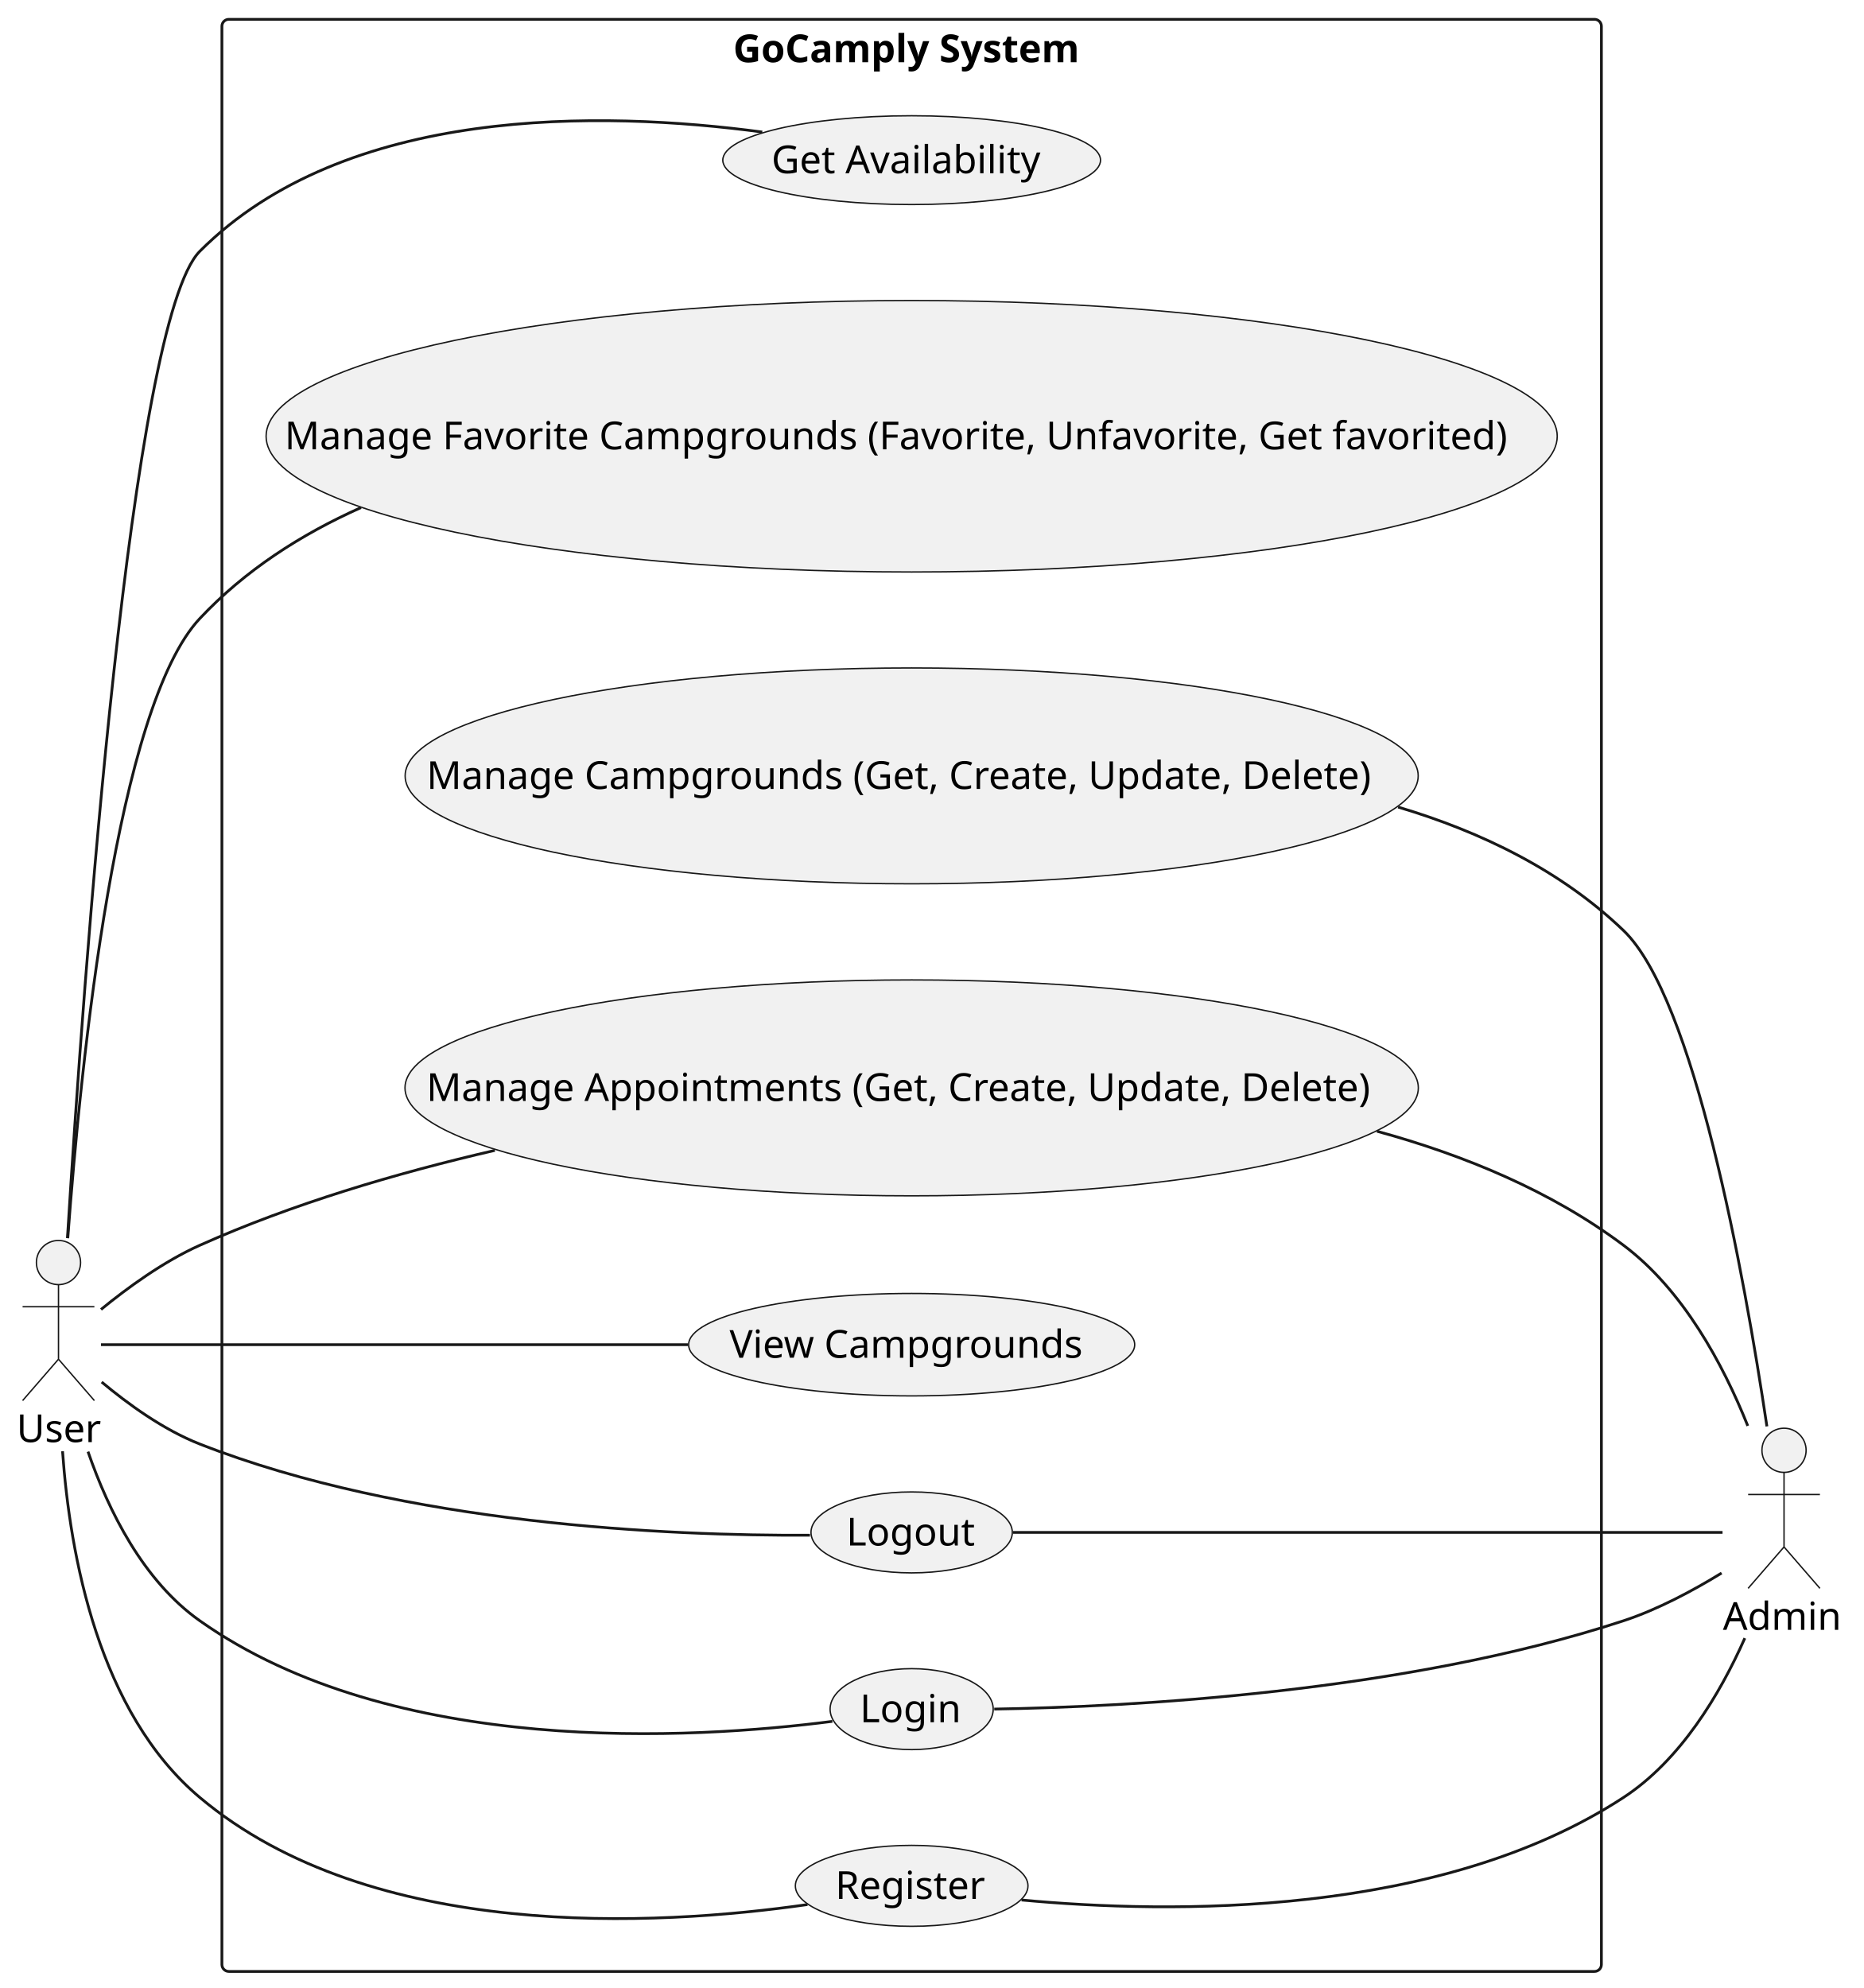
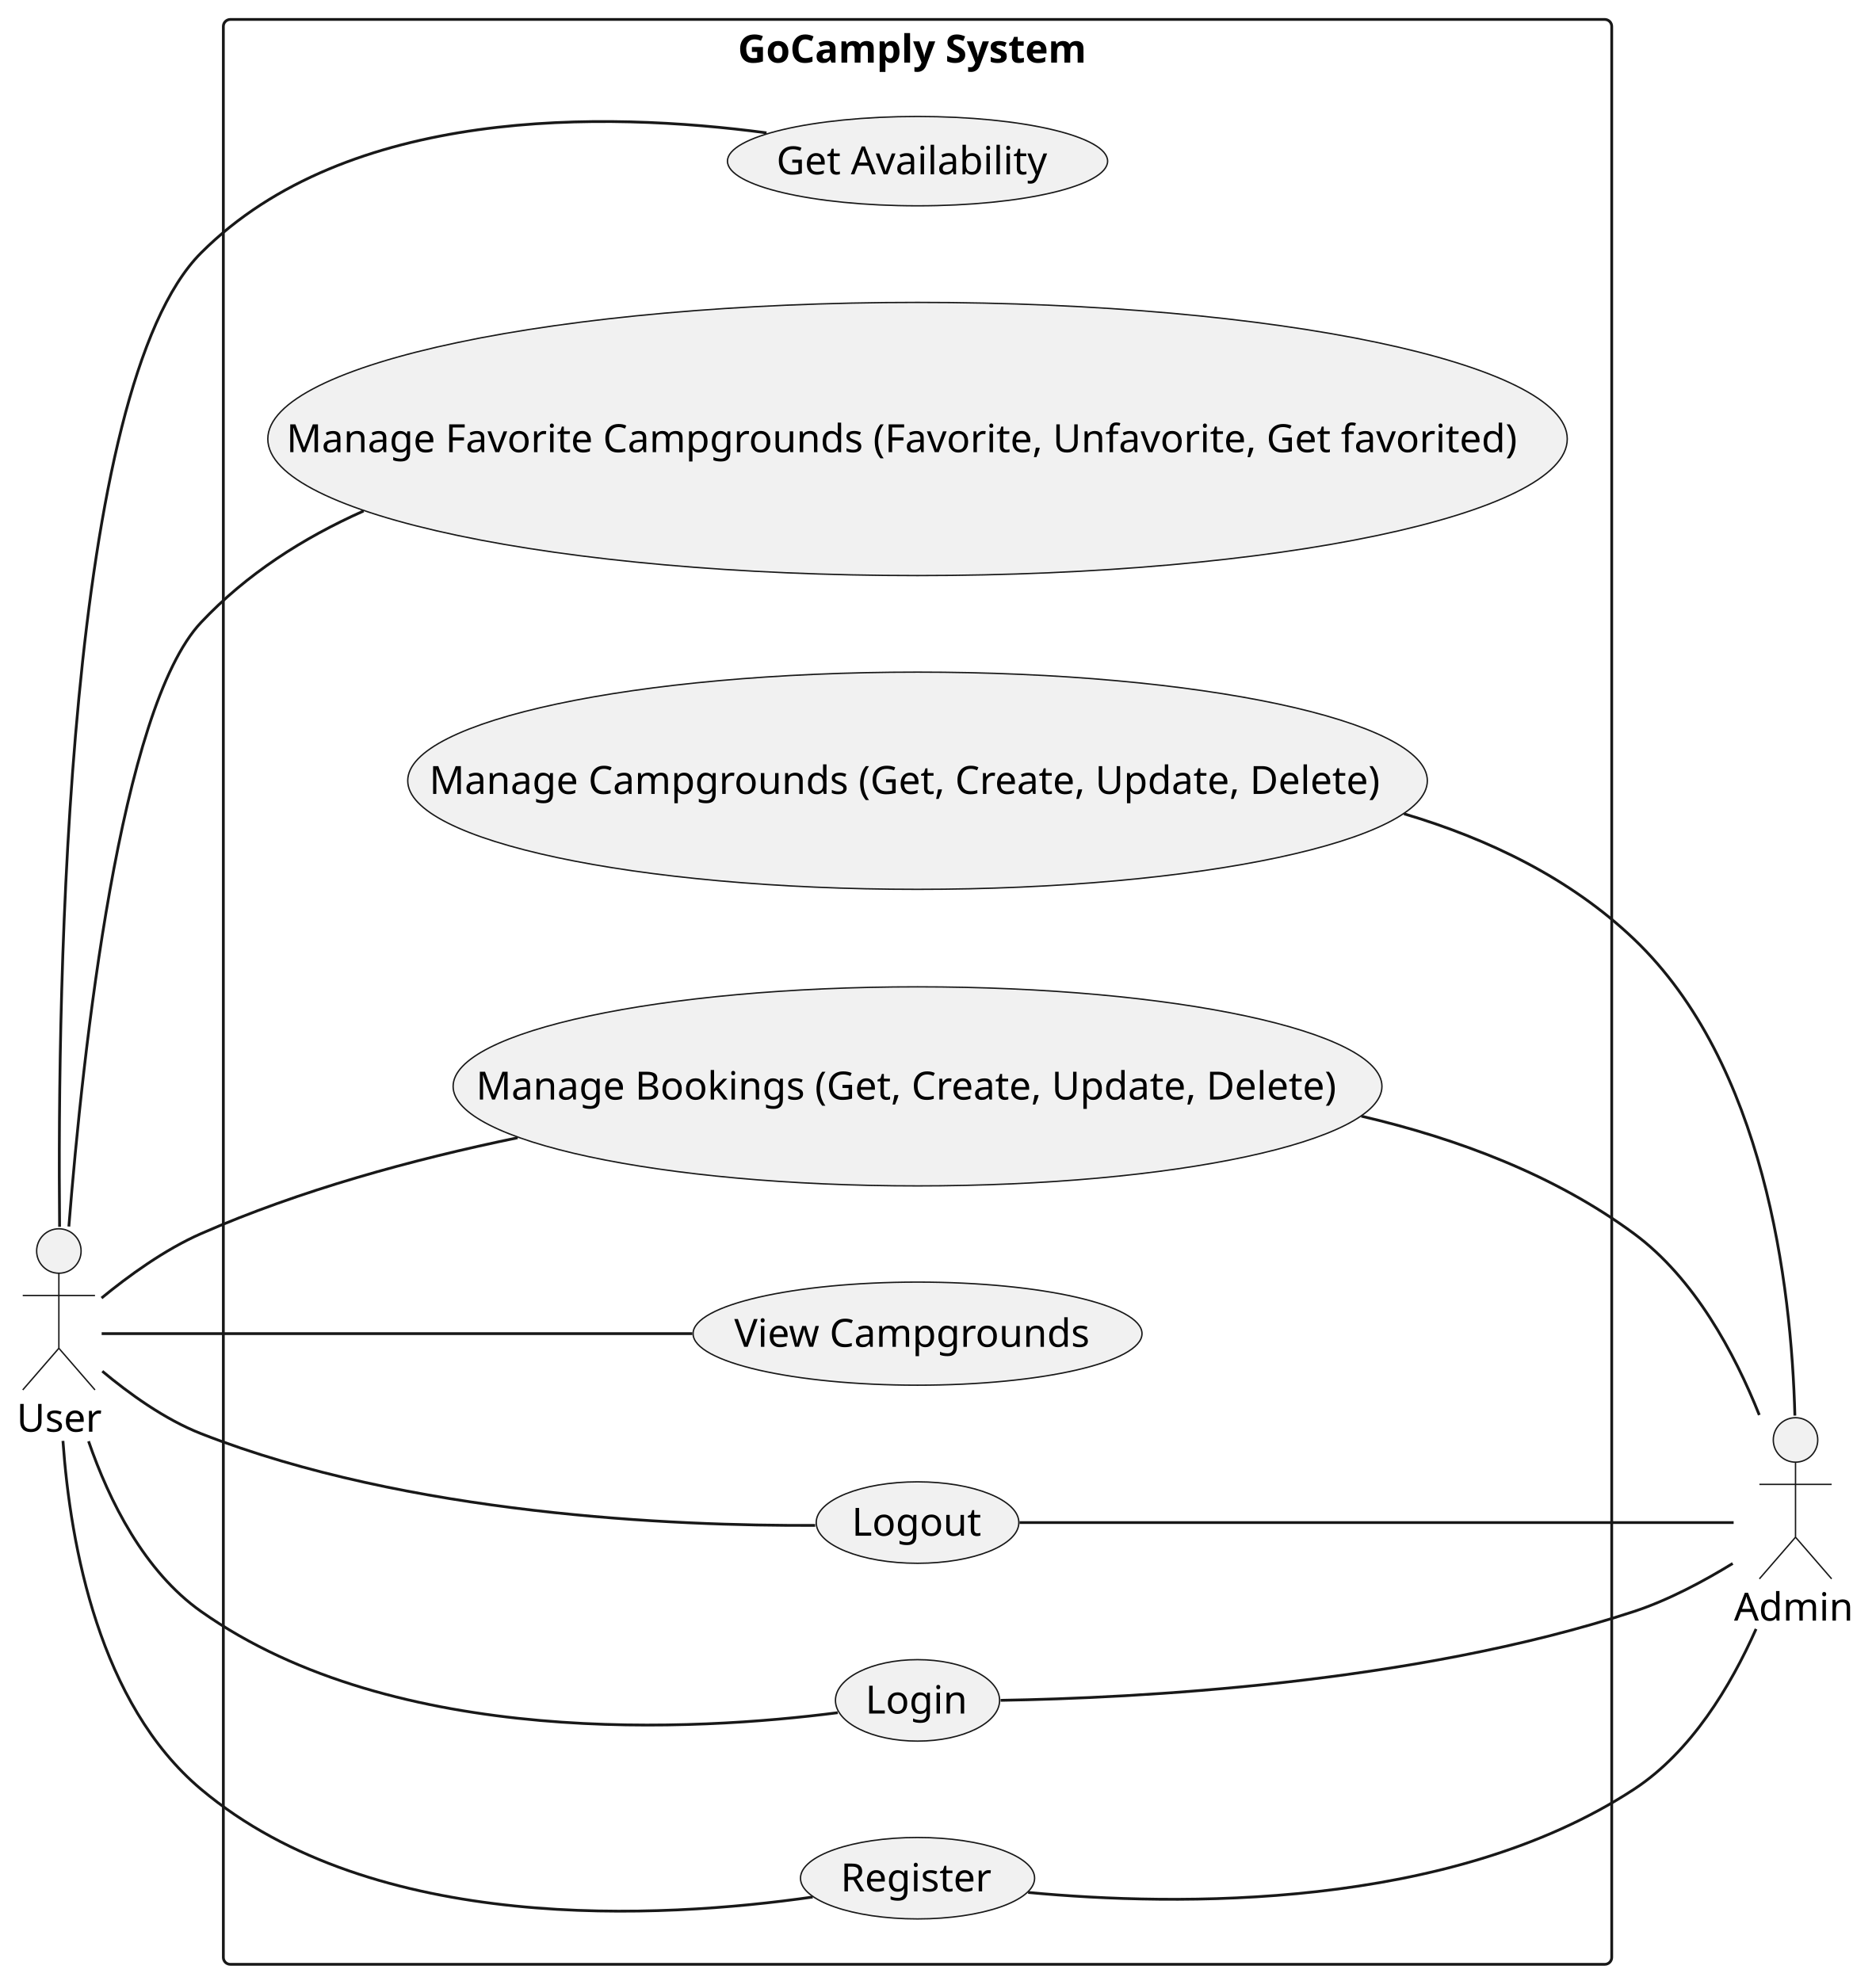
- <svg xmlns="http://www.w3.org/2000/svg" contentStyleType="text/css" data-diagram-type="DESCRIPTION" height="720px" preserveAspectRatio="none" style="width:675px;height:720px;background:#FFFFFF;" version="1.1" viewBox="0 0 675 720" width="675px" zoomAndPan="magnify">
+ <svg xmlns="http://www.w3.org/2000/svg" contentStyleType="text/css" data-diagram-type="DESCRIPTION" height="713px" preserveAspectRatio="none" style="width:675px;height:713px;background:#FFFFFF;" version="1.1" viewBox="0 0 675 713" width="675px" zoomAndPan="magnify">
  <defs />
  <g>
    <g class="cluster" data-entity="GoCamplySystem" data-source-line="3" data-uid="ent0003" id="cluster_GoCamplySystem">
-       <rect fill="none" height="707" rx="2.5" ry="2.5" style="stroke:#181818;stroke-width:1;" width="499.6" x="80.37" y="7" />
+       <rect fill="none" height="700" rx="2.5" ry="2.5" style="stroke:#181818;stroke-width:1;" width="499.6" x="80.37" y="7" />
      <text fill="#000000" font-family="sans-serif" font-size="14" font-weight="bold" lengthAdjust="spacing" textLength="129.295" x="265.522" y="22.535">GoCamply System</text>
    </g>
    <g class="entity" data-entity="register" data-source-line="4" data-uid="ent0004" id="entity_register">
-       <ellipse cx="330.174" cy="682.999" fill="#F1F1F1" rx="42.124" ry="14.659" style="stroke:#181818;stroke-width:0.5;" />
-       <text fill="#000000" font-family="sans-serif" font-size="14" lengthAdjust="spacing" textLength="55.33" x="302.509" y="687.743">Register</text>
+       <ellipse cx="330.174" cy="675.999" fill="#F1F1F1" rx="42.124" ry="14.659" style="stroke:#181818;stroke-width:0.5;" />
+       <text fill="#000000" font-family="sans-serif" font-size="14" lengthAdjust="spacing" textLength="55.33" x="302.509" y="680.743">Register</text>
    </g>
    <g class="entity" data-entity="login" data-source-line="5" data-uid="ent0005" id="entity_login">
-       <ellipse cx="330.167" cy="618.999" fill="#F1F1F1" rx="29.537" ry="14.659" style="stroke:#181818;stroke-width:0.5;" />
-       <text fill="#000000" font-family="sans-serif" font-size="14" lengthAdjust="spacing" textLength="37.529" x="311.403" y="623.743">Login</text>
+       <ellipse cx="330.167" cy="611.999" fill="#F1F1F1" rx="29.537" ry="14.659" style="stroke:#181818;stroke-width:0.5;" />
+       <text fill="#000000" font-family="sans-serif" font-size="14" lengthAdjust="spacing" textLength="37.529" x="311.403" y="616.743">Login</text>
    </g>
    <g class="entity" data-entity="logout" data-source-line="6" data-uid="ent0006" id="entity_logout">
-       <ellipse cx="330.169" cy="554.999" fill="#F1F1F1" rx="36.459" ry="14.659" style="stroke:#181818;stroke-width:0.5;" />
-       <text fill="#000000" font-family="sans-serif" font-size="14" lengthAdjust="spacing" textLength="47.318" x="306.51" y="559.743">Logout</text>
+       <ellipse cx="330.169" cy="547.999" fill="#F1F1F1" rx="36.459" ry="14.659" style="stroke:#181818;stroke-width:0.5;" />
+       <text fill="#000000" font-family="sans-serif" font-size="14" lengthAdjust="spacing" textLength="47.318" x="306.51" y="552.743">Logout</text>
    </g>
    <g class="entity" data-entity="viewCampgrounds" data-source-line="7" data-uid="ent0007" id="entity_viewCampgrounds">
-       <ellipse cx="330.172" cy="487.004" fill="#F1F1F1" rx="80.772" ry="18.554" style="stroke:#181818;stroke-width:0.5;" />
-       <text fill="#000000" font-family="sans-serif" font-size="14" lengthAdjust="spacing" textLength="131.899" x="264.223" y="491.749">View Campgrounds</text>
+       <ellipse cx="330.172" cy="480.004" fill="#F1F1F1" rx="80.772" ry="18.554" style="stroke:#181818;stroke-width:0.5;" />
+       <text fill="#000000" font-family="sans-serif" font-size="14" lengthAdjust="spacing" textLength="131.899" x="264.223" y="484.749">View Campgrounds</text>
    </g>
    <g class="entity" data-entity="manageAppt" data-source-line="8" data-uid="ent0008" id="entity_manageAppt">
-       <ellipse cx="330.171" cy="394" fill="#F1F1F1" rx="183.501" ry="39.1" style="stroke:#181818;stroke-width:0.5;" />
-       <text fill="#000000" font-family="sans-serif" font-size="14" lengthAdjust="spacing" textLength="351.463" x="154.44" y="398.744">Manage Appointments (Get, Create, Update, Delete)</text>
+       <ellipse cx="330.168" cy="391.004" fill="#F1F1F1" rx="167.118" ry="35.824" style="stroke:#181818;stroke-width:0.5;" />
+       <text fill="#000000" font-family="sans-serif" font-size="14" lengthAdjust="spacing" textLength="317.714" x="171.311" y="395.748">Manage Bookings (Get, Create, Update, Delete)</text>
    </g>
    <g class="entity" data-entity="manageCampground" data-source-line="9" data-uid="ent0009" id="entity_manageCampground">
      <ellipse cx="330.171" cy="281" fill="#F1F1F1" rx="183.451" ry="39.09" style="stroke:#181818;stroke-width:0.5;" />
      <text fill="#000000" font-family="sans-serif" font-size="14" lengthAdjust="spacing" textLength="351.36" x="154.491" y="285.744">Manage Campgrounds (Get, Create, Update, Delete)</text>
    </g>
    <g class="entity" data-entity="favoriteCampground" data-source-line="10" data-uid="ent0010" id="entity_favoriteCampground">
      <ellipse cx="330.171" cy="158" fill="#F1F1F1" rx="233.801" ry="49.16" style="stroke:#181818;stroke-width:0.5;" />
      <text fill="#000000" font-family="sans-serif" font-size="14" lengthAdjust="spacing" textLength="454.18" x="103.081" y="162.744">Manage Favorite Campgrounds (Favorite, Unfavorite, Get favorited)</text>
    </g>
    <g class="entity" data-entity="getAvailability" data-source-line="11" data-uid="ent0011" id="entity_getAvailability">
      <ellipse cx="330.17" cy="58" fill="#F1F1F1" rx="68.4" ry="16.08" style="stroke:#181818;stroke-width:0.5;" />
      <text fill="#000000" font-family="sans-serif" font-size="14" lengthAdjust="spacing" textLength="101.548" x="279.396" y="62.744">Get Availability</text>
    </g>
    <g class="entity" data-entity="user" data-source-line="2" data-uid="ent0002" id="entity_user">
-       <ellipse cx="21.183" cy="457.26" fill="#F1F1F1" rx="8" ry="8" style="stroke:#181818;stroke-width:0.5;" />
-       <path d="M21.183,465.26 L21.183,492.26 M8.183,473.26 L34.183,473.26 M21.183,492.26 L8.183,507.26 M21.183,492.26 L34.183,507.26" fill="none" style="stroke:#181818;stroke-width:0.5;" />
-       <text fill="#000000" font-family="sans-serif" font-size="14" lengthAdjust="spacing" textLength="30.365" x="6" y="522.295">User</text>
+       <ellipse cx="21.183" cy="450.26" fill="#F1F1F1" rx="8" ry="8" style="stroke:#181818;stroke-width:0.5;" />
+       <path d="M21.183,458.26 L21.183,485.26 M8.183,466.26 L34.183,466.26 M21.183,485.26 L8.183,500.26 M21.183,485.26 L34.183,500.26" fill="none" style="stroke:#181818;stroke-width:0.5;" />
+       <text fill="#000000" font-family="sans-serif" font-size="14" lengthAdjust="spacing" textLength="30.365" x="6" y="515.295">User</text>
    </g>
    <g class="entity" data-entity="admin" data-source-line="22" data-uid="ent0019" id="entity_admin">
-       <ellipse cx="646.108" cy="525.26" fill="#F1F1F1" rx="8" ry="8" style="stroke:#181818;stroke-width:0.5;" />
-       <path d="M646.108,533.26 L646.108,560.26 M633.108,541.26 L659.108,541.26 M646.108,560.26 L633.108,575.26 M646.108,560.26 L659.108,575.26" fill="none" style="stroke:#181818;stroke-width:0.5;" />
-       <text fill="#000000" font-family="sans-serif" font-size="14" lengthAdjust="spacing" textLength="44.276" x="623.97" y="590.295">Admin</text>
+       <ellipse cx="646.108" cy="518.26" fill="#F1F1F1" rx="8" ry="8" style="stroke:#181818;stroke-width:0.5;" />
+       <path d="M646.108,526.26 L646.108,553.26 M633.108,534.26 L659.108,534.26 M646.108,553.26 L633.108,568.26 M646.108,553.26 L659.108,568.26" fill="none" style="stroke:#181818;stroke-width:0.5;" />
+       <text fill="#000000" font-family="sans-serif" font-size="14" lengthAdjust="spacing" textLength="44.276" x="623.97" y="583.295">Admin</text>
    </g>
    <g class="link" data-entity-1="user" data-entity-2="register" data-source-line="14" data-uid="lnk12" id="link_user_register">
-       <path d="M22.65,525.6 C25.34,563.6 35.78,620.25 72.37,651 C134.79,703.46 237.78,697.62 292.44,689.78" fill="none" id="user-register" style="stroke:#181818;stroke-width:1;" />
+       <path d="M22.65,518.6 C25.34,556.6 35.78,613.25 72.37,644 C134.79,696.46 237.78,690.62 292.44,682.78" fill="none" id="user-register" style="stroke:#181818;stroke-width:1;" />
    </g>
    <g class="link" data-entity-1="user" data-entity-2="viewCampgrounds" data-source-line="15" data-uid="lnk13" id="link_user_viewCampgrounds">
-       <path d="M36.58,487 C73.92,487 176.06,487 249.13,487" fill="none" id="user-viewCampgrounds" style="stroke:#181818;stroke-width:1;" />
+       <path d="M36.58,480 C73.92,480 176.06,480 249.13,480" fill="none" id="user-viewCampgrounds" style="stroke:#181818;stroke-width:1;" />
    </g>
    <g class="link" data-entity-1="user" data-entity-2="manageAppt" data-source-line="16" data-uid="lnk14" id="link_user_manageAppt">
-       <path d="M36.57,474.26 C46.11,466.45 59.25,456.86 72.37,451 C105.72,436.09 143.31,424.93 179.22,416.64" fill="none" id="user-manageAppt" style="stroke:#181818;stroke-width:1;" />
+       <path d="M36.54,467.19 C46.07,459.36 59.2,449.77 72.37,444 C107.91,428.43 148.26,417.35 186.27,409.5" fill="none" id="user-manageAppt" style="stroke:#181818;stroke-width:1;" />
    </g>
    <g class="link" data-entity-1="user" data-entity-2="favoriteCampground" data-source-line="17" data-uid="lnk15" id="link_user_favoriteCampground">
-       <path d="M24.55,448.45 C29.34,383.44 42.38,255.94 72.37,224 C88.67,206.63 108.88,193.59 130.74,183.83" fill="none" id="user-favoriteCampground" style="stroke:#181818;stroke-width:1;" />
+       <path d="M24.78,441.45 C29.85,377.86 43.22,254.88 72.37,224 C88.71,206.67 108.95,193.66 130.83,183.91" fill="none" id="user-favoriteCampground" style="stroke:#181818;stroke-width:1;" />
    </g>
    <g class="link" data-entity-1="user" data-entity-2="login" data-source-line="18" data-uid="lnk16" id="link_user_login">
-       <path d="M31.87,525.74 C39.31,547.27 51.9,572.55 72.37,587 C142.46,636.5 250.91,629.95 301.46,623.43" fill="none" id="user-login" style="stroke:#181818;stroke-width:1;" />
+       <path d="M31.87,518.74 C39.31,540.27 51.9,565.55 72.37,580 C142.46,629.5 250.91,622.95 301.46,616.43" fill="none" id="user-login" style="stroke:#181818;stroke-width:1;" />
    </g>
    <g class="link" data-entity-1="user" data-entity-2="logout" data-source-line="19" data-uid="lnk17" id="link_user_logout">
-       <path d="M36.82,500.53 C46.26,508.43 59.19,517.84 72.37,523 C147.04,552.23 242.43,556.26 293.34,556.02" fill="none" id="user-logout" style="stroke:#181818;stroke-width:1;" />
+       <path d="M36.82,493.53 C46.26,501.43 59.19,510.84 72.37,516 C147.04,545.23 242.43,549.26 293.34,549.02" fill="none" id="user-logout" style="stroke:#181818;stroke-width:1;" />
    </g>
    <g class="link" data-entity-1="user" data-entity-2="getAvailability" data-source-line="20" data-uid="lnk18" id="link_user_getAvailability">
-       <path d="M24.42,448.41 C30.27,353.79 47.33,116.07 72.37,91 C125.16,38.11 217.69,40 276.07,47.82" fill="none" id="user-getAvailability" style="stroke:#181818;stroke-width:1;" />
+       <path d="M21.44,441.54 C20.61,353.18 23.78,139.56 72.37,91 C125.14,38.25 217.45,40.04 275.83,47.81" fill="none" id="user-getAvailability" style="stroke:#181818;stroke-width:1;" />
    </g>
    <g class="link" data-entity-1="register" data-entity-2="admin" data-source-line="23" data-uid="lnk20" id="link_register_admin">
-       <path d="M369.97,688.13 C423.57,693.14 521.21,694.63 587.97,651 C608.58,637.52 622.81,613.79 631.91,593.3" fill="none" id="register-admin" style="stroke:#181818;stroke-width:1;" />
+       <path d="M369.97,681.13 C423.57,686.14 521.21,687.63 587.97,644 C608.58,630.52 622.81,606.79 631.91,586.3" fill="none" id="register-admin" style="stroke:#181818;stroke-width:1;" />
    </g>
    <g class="link" data-entity-1="login" data-entity-2="admin" data-source-line="24" data-uid="lnk21" id="link_login_admin">
-       <path d="M360.07,618.98 C408.45,618.18 508.36,613.14 587.97,587 C600.39,582.92 613.18,576.05 623.5,569.72" fill="none" id="login-admin" style="stroke:#181818;stroke-width:1;" />
+       <path d="M360.07,611.98 C408.45,611.18 508.36,606.14 587.97,580 C600.39,575.92 613.18,569.05 623.5,562.72" fill="none" id="login-admin" style="stroke:#181818;stroke-width:1;" />
    </g>
    <g class="link" data-entity-1="logout" data-entity-2="admin" data-source-line="25" data-uid="lnk22" id="link_logout_admin">
-       <path d="M366.87,555 C432.6,555 570.87,555 623.84,555" fill="none" id="logout-admin" style="stroke:#181818;stroke-width:1;" />
+       <path d="M366.87,548 C432.6,548 570.87,548 623.84,548" fill="none" id="logout-admin" style="stroke:#181818;stroke-width:1;" />
    </g>
    <g class="link" data-entity-1="manageCampground" data-entity-2="admin" data-source-line="26" data-uid="lnk23" id="link_manageCampground_admin">
-       <path d="M506.34,292.3 C536.54,301.29 565.41,315.36 587.97,337 C613.59,361.58 631.6,460.89 639.91,516.6" fill="none" id="manageCampground-admin" style="stroke:#181818;stroke-width:1;" />
+       <path d="M505.22,292.9 C535.79,301.98 565.08,316.17 587.97,338 C634.99,382.86 644.62,462.23 645.88,509.5" fill="none" id="manageCampground-admin" style="stroke:#181818;stroke-width:1;" />
    </g>
    <g class="link" data-entity-1="manageAppt" data-entity-2="admin" data-source-line="27" data-uid="lnk24" id="link_manageAppt_admin">
-       <path d="M498.69,409.71 C530.5,418.41 561.93,431.48 587.97,451 C609.56,467.19 624.01,494.04 632.98,516.41" fill="none" id="manageAppt-admin" style="stroke:#181818;stroke-width:1;" />
+       <path d="M489.88,401.73 C524.63,409.84 559.49,422.98 587.97,444 C609.68,460.03 624.13,486.89 633.07,509.29" fill="none" id="manageAppt-admin" style="stroke:#181818;stroke-width:1;" />
    </g>
  </g>
</svg>
